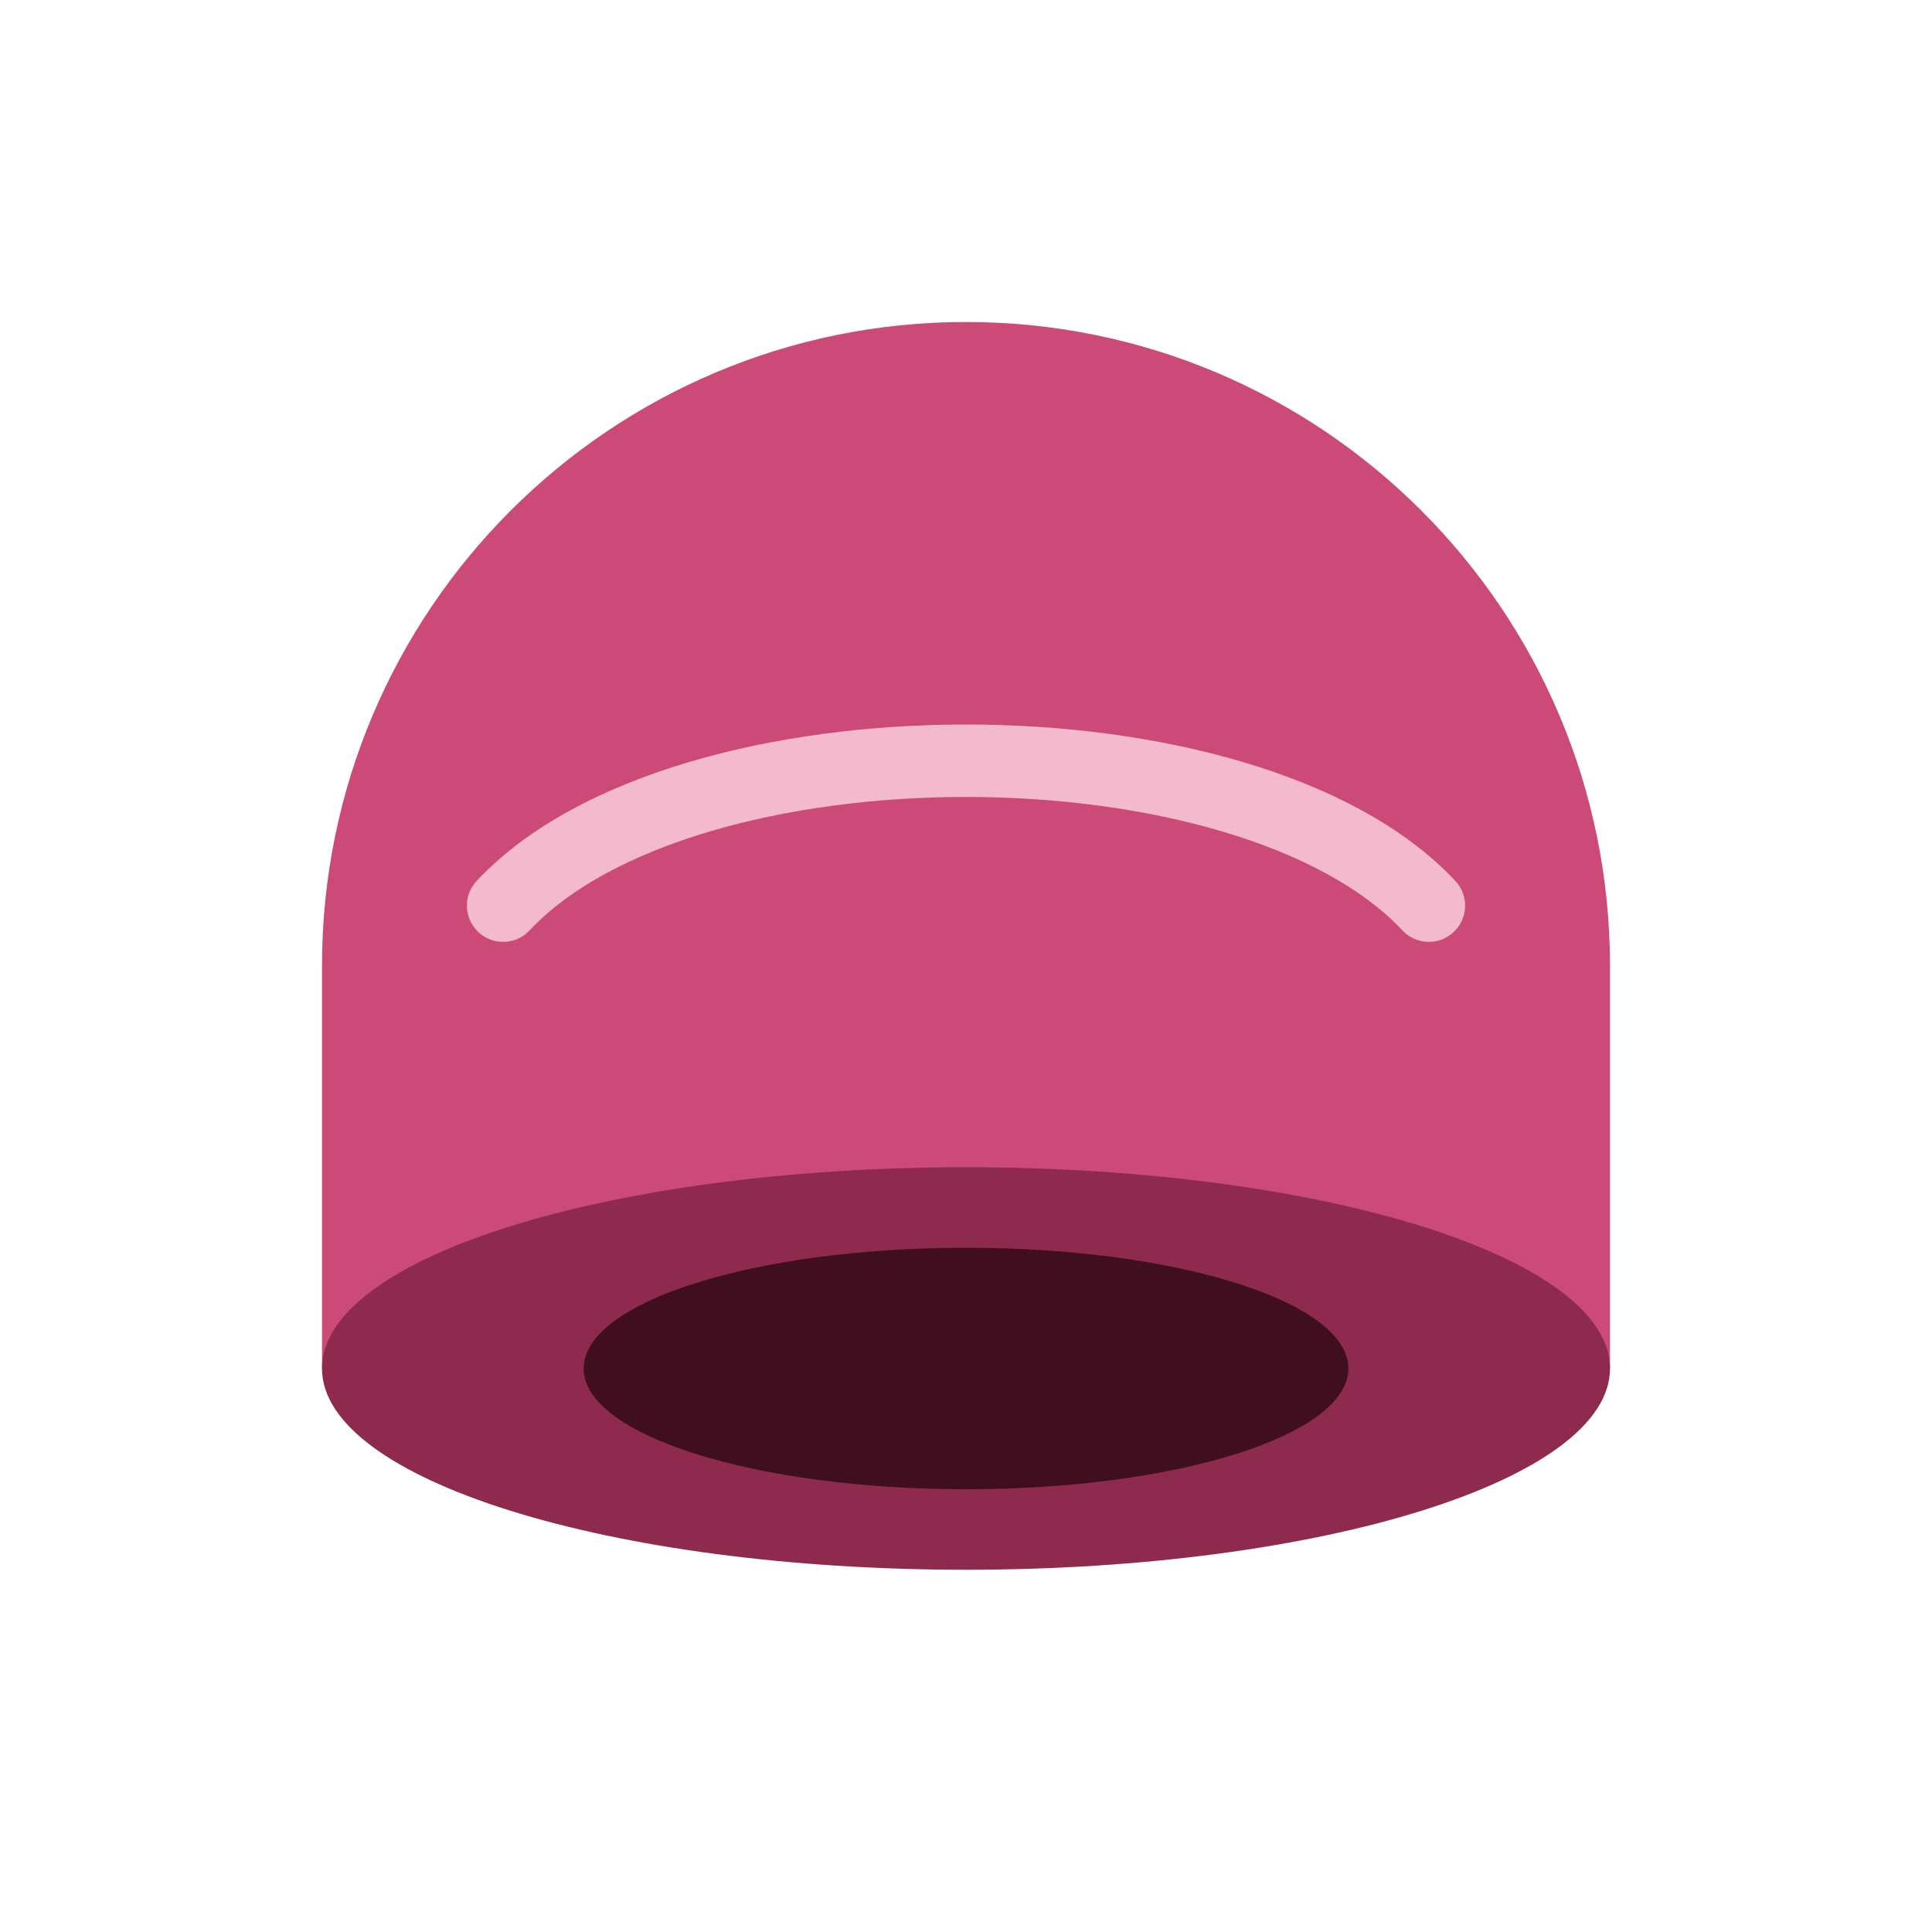
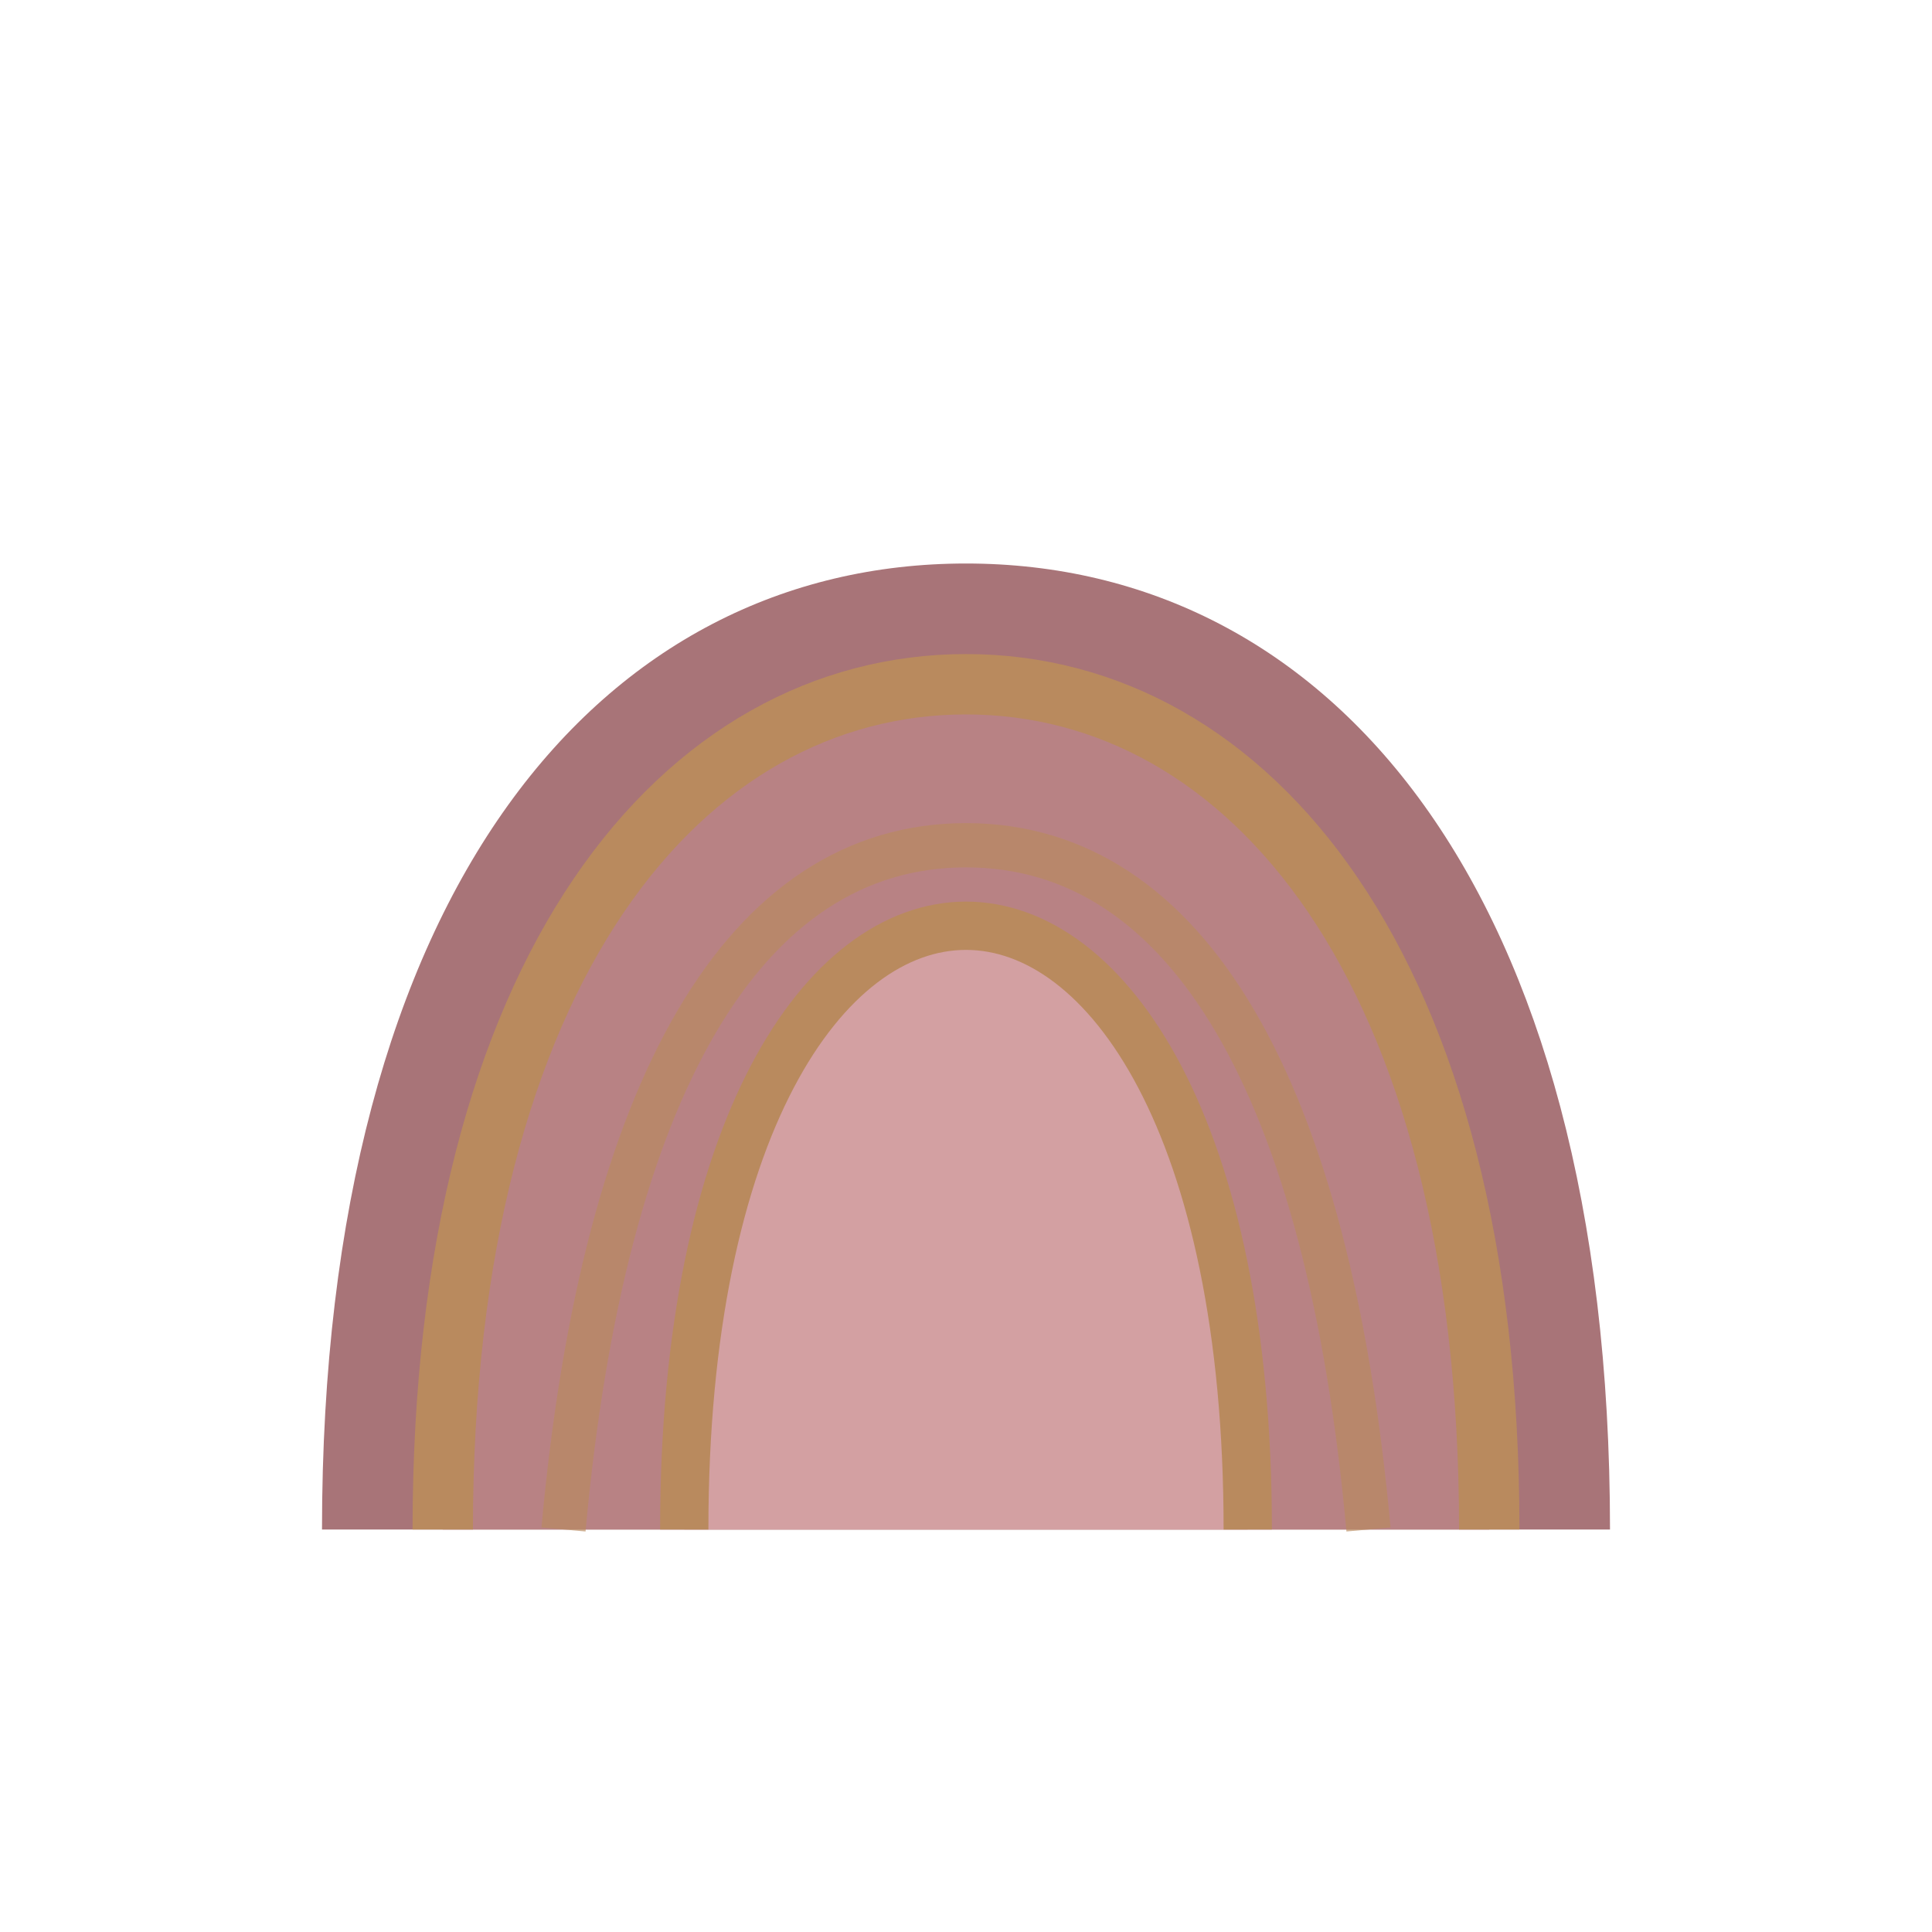
<svg xmlns="http://www.w3.org/2000/svg" viewBox="0 0 48 48" width="48" height="48" fill="none">
-   <path d="M8 34V24a16 16 0 0 1 32 0v10z" fill="#CB4A78" />
-   <path d="M12.5 22.5c4.5-4.8 18.5-4.8 23 0" stroke="#F3BACD" stroke-width="1.8" stroke-linecap="round" />
-   <ellipse cx="24" cy="34" rx="16" ry="5" fill="#8E2A4E" />
-   <ellipse cx="24" cy="34" rx="9.5" ry="3" fill="#3F0F1F" />
+   <path d="M8 38c0-16 7-24 16-24s16 8 16 24z" fill="#A87478" />
+   <path d="M11 38c0-14 6-21 13-21s13 7 13 21z" fill="#B88284" />
+   <path d="M17 38c0-10 3.5-15 7-15s7 5 7 15z" fill="#D3A0A2" />
+   <path d="M14 38c1-11 4.5-17 10-17M34 38c-1-11-4.5-17-10-17" stroke="#B98A5E" stroke-width="1.1" opacity=".65" />
+   <path d="M11 38c0-14 6-21 13-21s13 7 13 21" stroke="#B98A5E" stroke-width="1.5" />
+   <path d="M17 38c0-10 3.5-15 7-15s7 5 7 15" stroke="#B98A5E" stroke-width="1.2" />
</svg>
